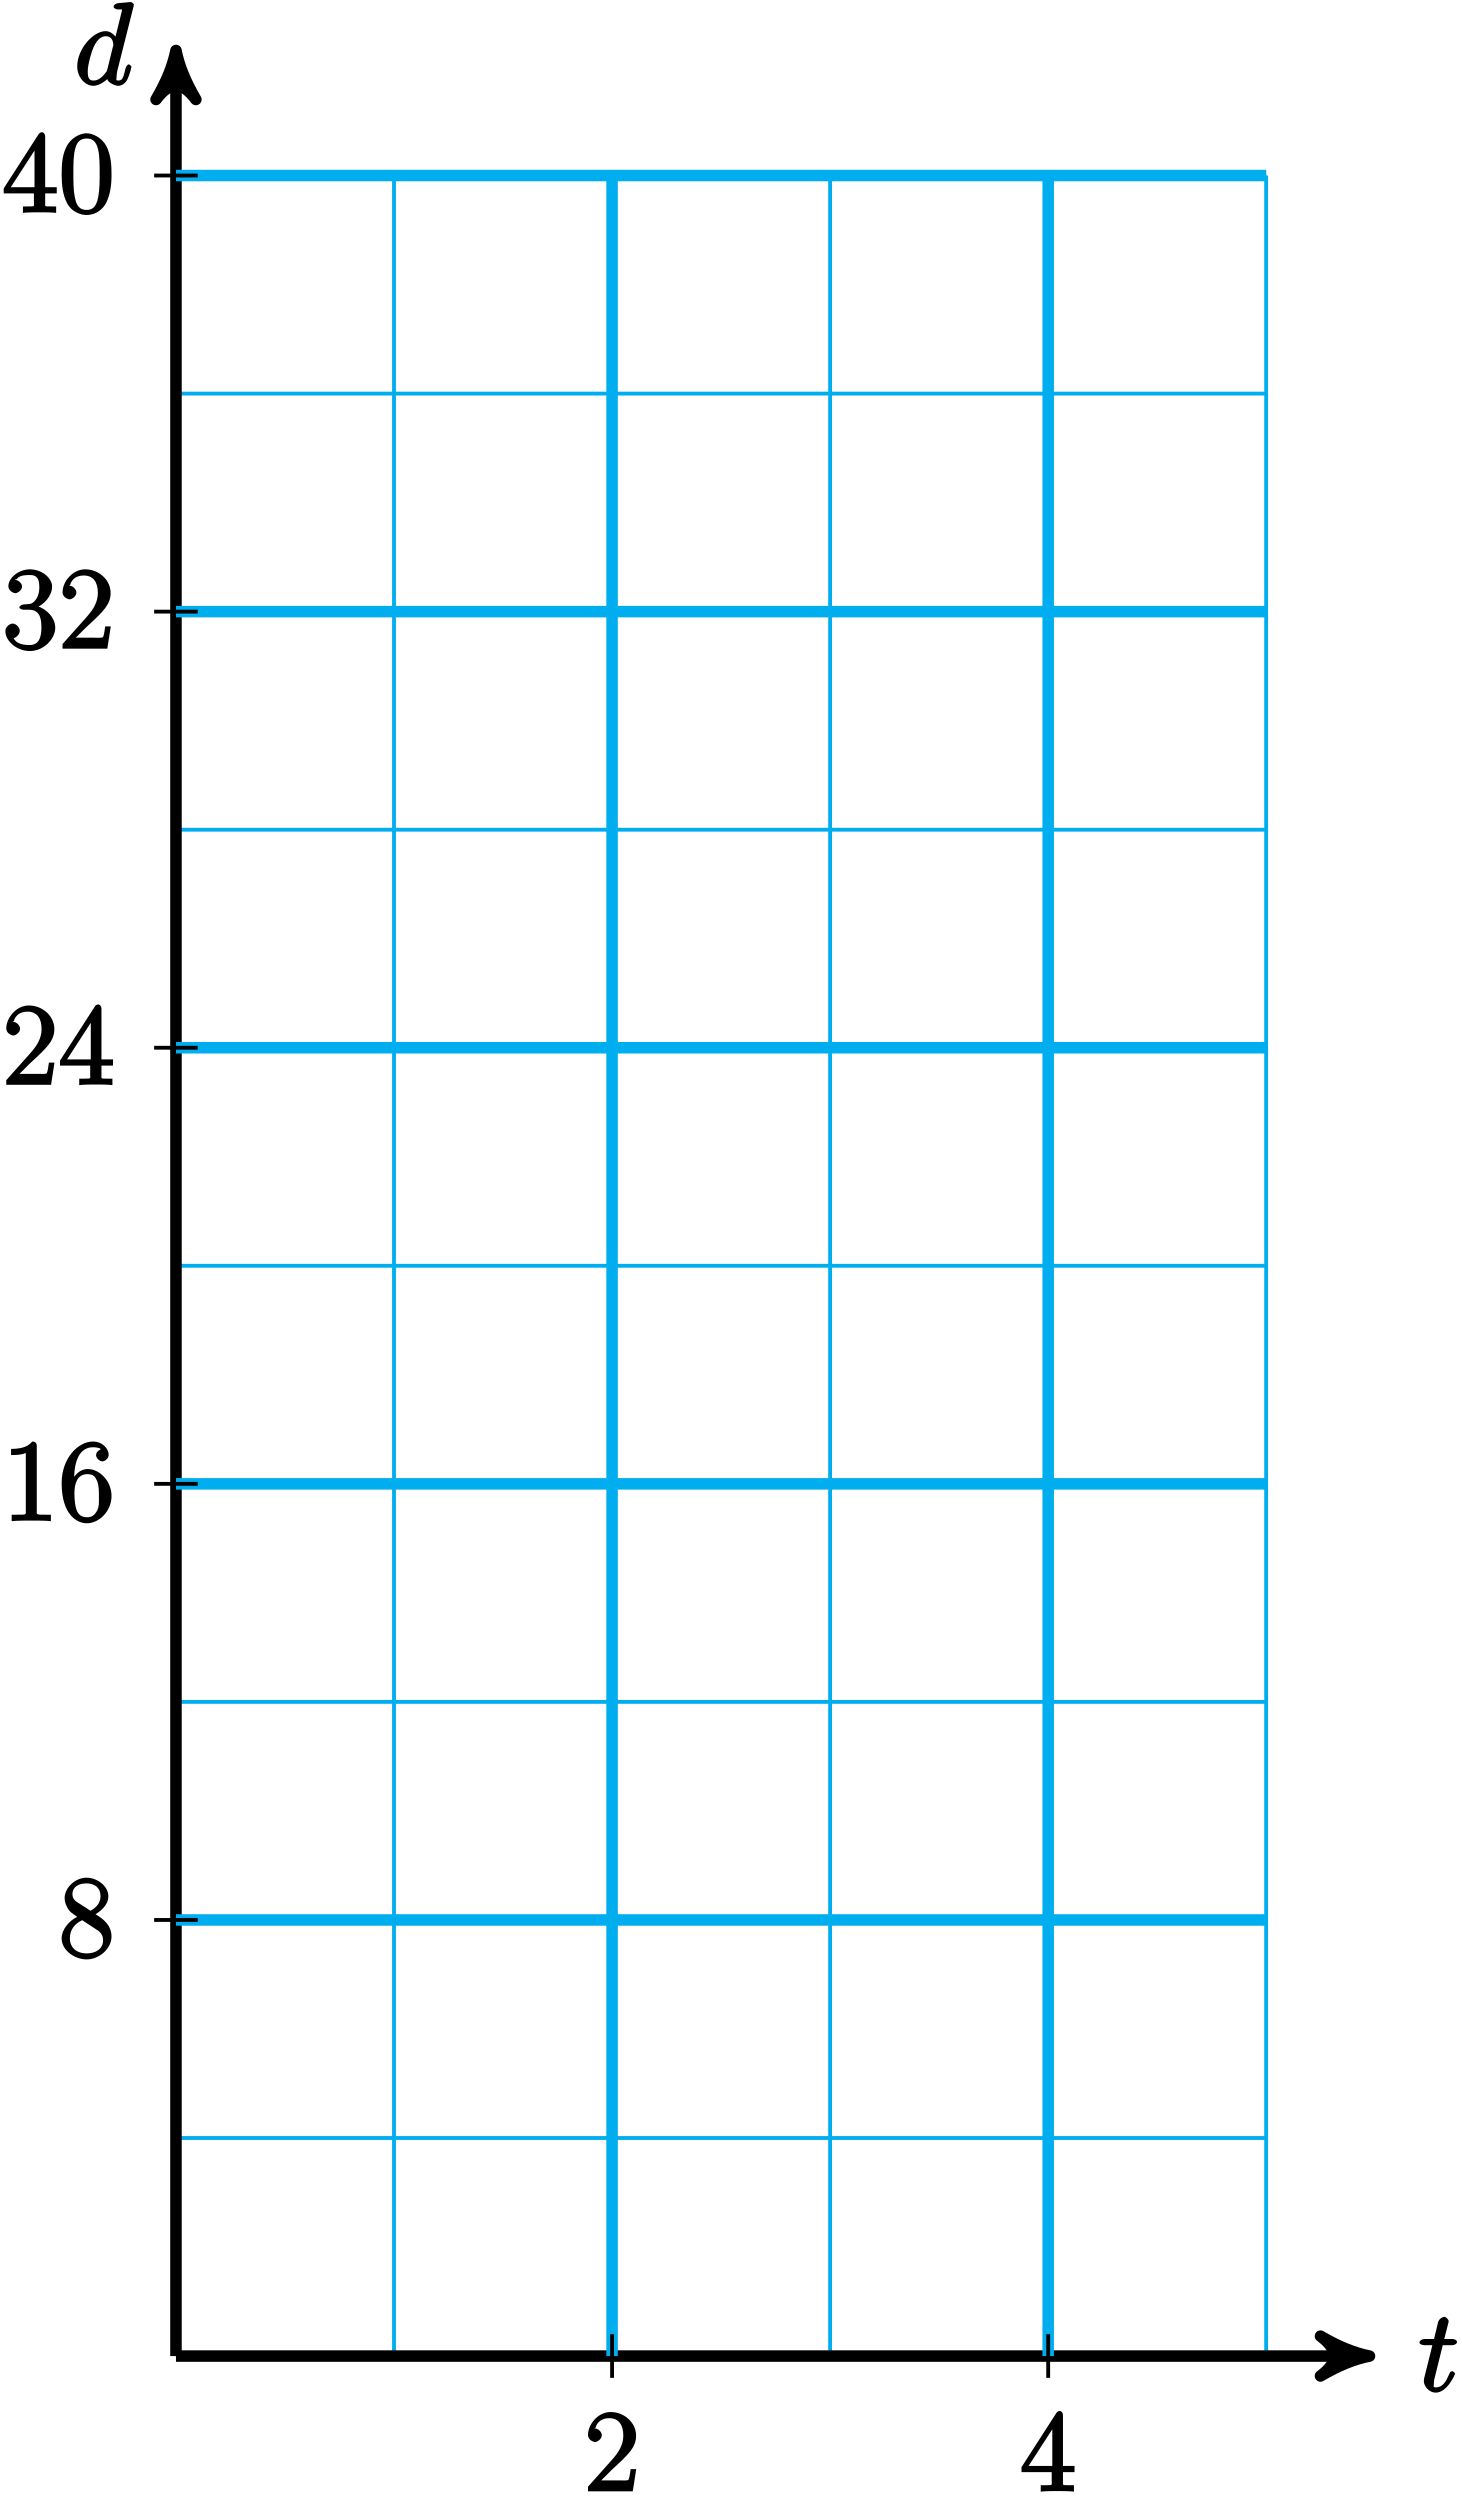
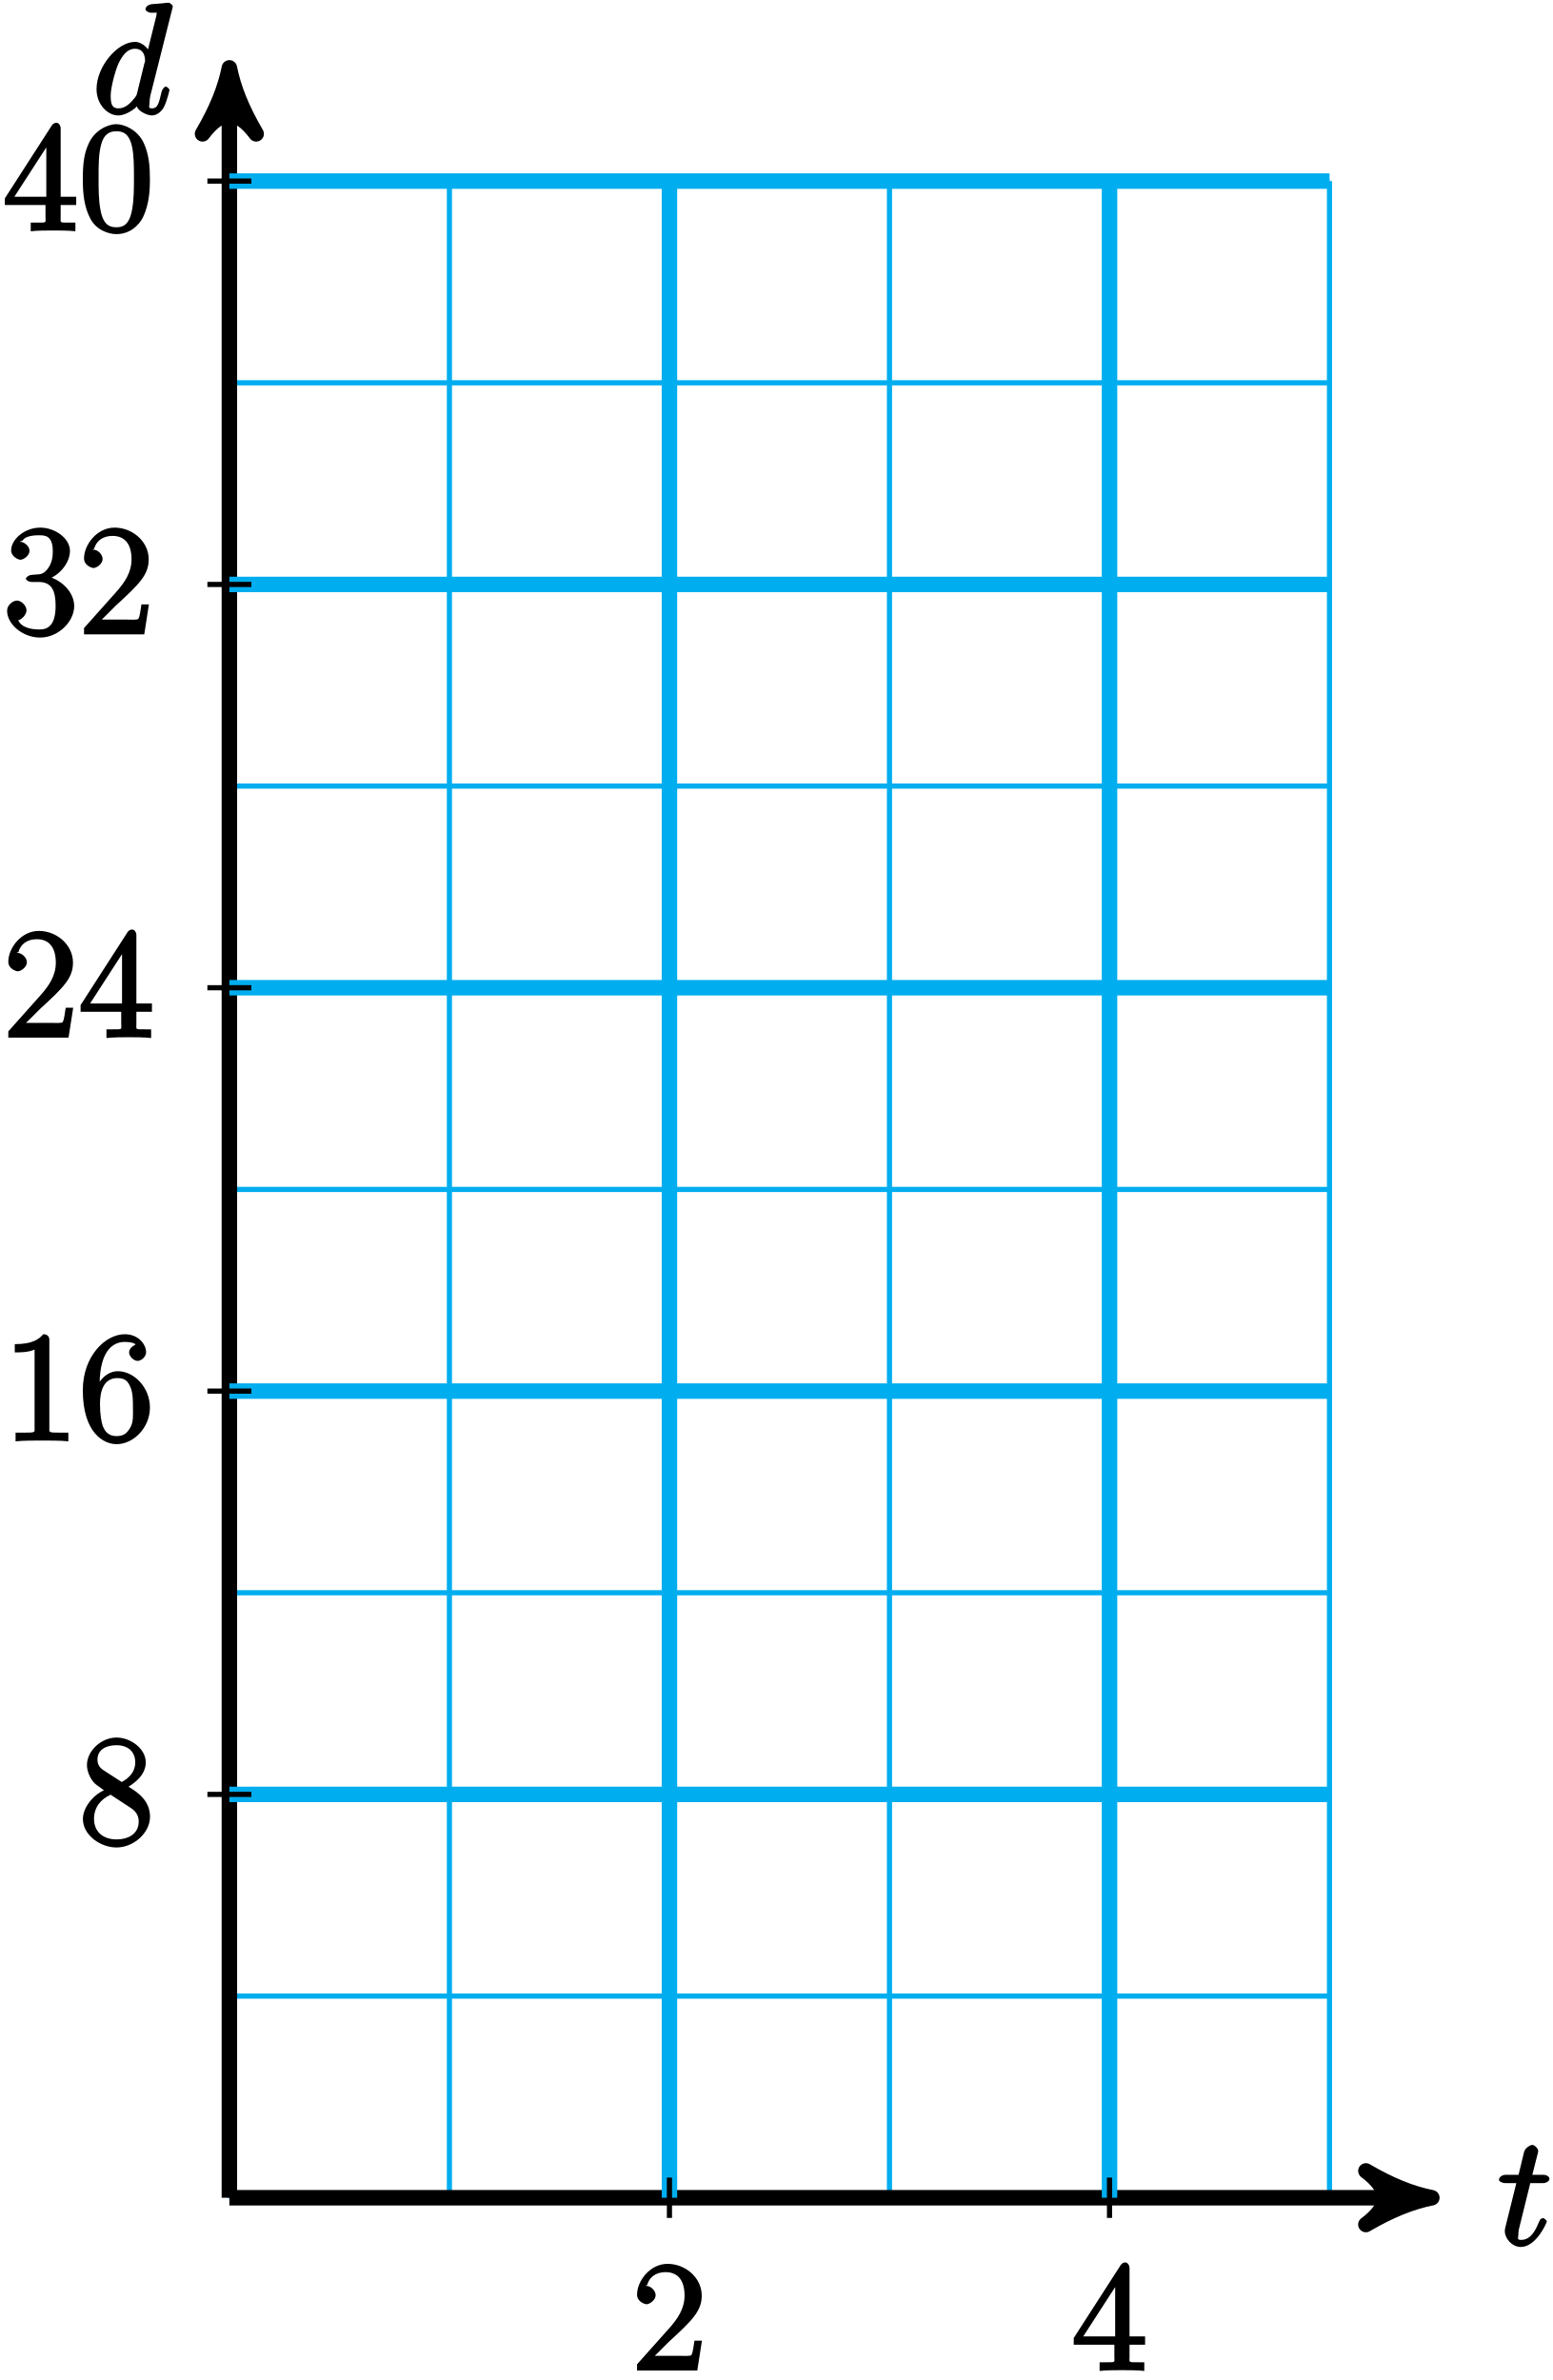
- <svg xmlns="http://www.w3.org/2000/svg" xmlns:xlink="http://www.w3.org/1999/xlink" width="152pt" height="260pt" viewBox="0 0 152 260" version="1.1">
+ <svg xmlns="http://www.w3.org/2000/svg" xmlns:xlink="http://www.w3.org/1999/xlink" width="120pt" height="184pt" viewBox="0 0 120 184" version="1.1">
  <defs>
    <g>
      <symbol overflow="visible" id="glyph0-0">
        <path style="stroke:none;" d="" />
      </symbol>
      <symbol overflow="visible" id="glyph0-1">
        <path style="stroke:none;" d="M 2.406 -4.812 L 3.5 -4.812 C 3.734 -4.812 4 -4.953 4 -5.156 C 4 -5.297 3.781 -5.453 3.531 -5.453 L 2.672 -5.453 L 3.078 -7.047 C 3.125 -7.203 3.125 -7.234 3.125 -7.312 C 3.125 -7.5 2.828 -7.766 2.672 -7.766 C 2.562 -7.766 2.125 -7.578 2.031 -7.203 L 1.609 -5.453 L 0.609 -5.453 C 0.375 -5.453 0.094 -5.297 0.094 -5.062 C 0.094 -4.953 0.344 -4.812 0.578 -4.812 L 1.438 -4.812 L 0.688 -1.797 C 0.578 -1.375 0.547 -1.25 0.547 -1.094 C 0.547 -0.531 1.109 0.125 1.781 0.125 C 2.984 0.125 3.797 -1.766 3.797 -1.859 C 3.797 -1.922 3.578 -2.109 3.516 -2.109 C 3.484 -2.109 3.328 -2.062 3.297 -2.016 C 3.281 -2.016 3.234 -1.891 3.141 -1.703 C 2.891 -1.094 2.516 -0.422 1.812 -0.422 C 1.453 -0.422 1.594 -0.562 1.594 -0.828 C 1.594 -0.844 1.594 -1.062 1.625 -1.203 L 2.516 -4.812 Z M 2.406 -4.812 " />
      </symbol>
      <symbol overflow="visible" id="glyph0-2">
        <path style="stroke:none;" d="M 6.172 -8.141 C 6.188 -8.188 6.203 -8.266 6.203 -8.312 C 6.203 -8.438 5.922 -8.594 5.906 -8.594 C 5.891 -8.594 5.312 -8.547 5.25 -8.531 C 5.047 -8.516 4.859 -8.5 4.656 -8.484 C 4.344 -8.469 4.094 -8.297 4.094 -8.078 C 4.094 -7.953 4.359 -7.812 4.531 -7.812 C 5.109 -7.812 4.953 -7.859 4.953 -7.734 C 4.953 -7.656 4.938 -7.562 4.922 -7.531 L 4.203 -4.625 L 4.516 -4.625 C 4.391 -4.938 3.906 -5.562 3.281 -5.562 C 1.938 -5.562 0.312 -3.672 0.312 -1.906 C 0.312 -0.719 1.172 0.125 1.984 0.125 C 2.641 0.125 3.312 -0.438 3.438 -0.578 C 3.484 -0.234 4.219 0.125 4.578 0.125 C 4.938 0.125 5.328 -0.125 5.547 -0.578 C 5.781 -1.078 5.953 -1.812 5.953 -1.859 C 5.953 -1.906 5.75 -2.109 5.672 -2.109 C 5.562 -2.109 5.391 -1.906 5.344 -1.719 C 5.156 -1.016 5.109 -0.422 4.609 -0.422 C 4.266 -0.422 4.406 -0.578 4.406 -0.812 C 4.406 -0.859 4.406 -1.109 4.484 -1.453 Z M 3.438 -1.562 C 3.375 -1.359 3.422 -1.453 3.25 -1.219 C 2.984 -0.891 2.578 -0.422 2.016 -0.422 C 1.531 -0.422 1.406 -0.703 1.406 -1.406 C 1.406 -2.062 1.781 -3.406 2.016 -3.906 C 2.422 -4.75 2.828 -5.031 3.281 -5.031 C 4.078 -5.031 4.062 -4.203 4.062 -4.094 C 4.062 -4.094 4.078 -4.047 4.016 -3.922 Z M 3.438 -1.562 " />
      </symbol>
      <symbol overflow="visible" id="glyph1-0">
        <path style="stroke:none;" d="" />
      </symbol>
      <symbol overflow="visible" id="glyph1-1">
        <path style="stroke:none;" d="M 5.266 -2.312 L 4.859 -2.312 C 4.797 -1.953 4.75 -1.406 4.625 -1.203 C 4.547 -1.094 3.984 -1.141 3.625 -1.141 L 1.406 -1.141 L 1.516 -0.891 C 1.844 -1.156 2.562 -1.922 2.875 -2.219 C 4.703 -3.891 5.422 -4.609 5.422 -5.797 C 5.422 -7.172 4.172 -8.25 2.781 -8.25 C 1.406 -8.25 0.422 -6.906 0.422 -5.875 C 0.422 -5.266 1.109 -5.125 1.141 -5.125 C 1.406 -5.125 1.859 -5.453 1.859 -5.828 C 1.859 -6.172 1.484 -6.547 1.141 -6.547 C 1.047 -6.547 1.016 -6.547 1.203 -6.609 C 1.359 -7.203 1.859 -7.609 2.625 -7.609 C 3.641 -7.609 4.094 -6.891 4.094 -5.797 C 4.094 -4.781 3.562 -4 2.875 -3.234 L 0.422 -0.484 L 0.422 0 L 5.078 0 L 5.438 -2.312 Z M 5.266 -2.312 " />
      </symbol>
      <symbol overflow="visible" id="glyph1-2">
        <path style="stroke:none;" d="M 4.469 -7.922 C 4.469 -8.156 4.312 -8.359 4.141 -8.359 C 4.047 -8.359 3.891 -8.312 3.797 -8.172 L 0.156 -2.516 L 0.156 -2 L 3.297 -2 L 3.297 -1.047 C 3.297 -0.609 3.438 -0.641 2.562 -0.641 L 2.156 -0.641 L 2.156 0.031 C 2.609 -0.031 3.547 -0.031 3.891 -0.031 C 4.219 -0.031 5.172 -0.031 5.609 0.031 L 5.609 -0.641 L 5.219 -0.641 C 4.344 -0.641 4.469 -0.609 4.469 -1.047 L 4.469 -2 L 5.672 -2 L 5.672 -2.641 L 4.469 -2.641 Z M 3.359 -7 L 3.359 -2.641 L 0.891 -2.641 L 3.641 -6.891 Z M 3.359 -7 " />
      </symbol>
      <symbol overflow="visible" id="glyph1-3">
        <path style="stroke:none;" d="M 3.672 -4.344 C 4.266 -4.672 5.188 -5.328 5.188 -6.328 C 5.188 -7.375 4.031 -8.25 2.922 -8.25 C 1.75 -8.25 0.641 -7.219 0.641 -6.125 C 0.641 -5.719 0.812 -5.219 1.141 -4.812 C 1.281 -4.656 1.297 -4.641 1.953 -4.172 C 1.094 -3.781 0.328 -2.828 0.328 -1.953 C 0.328 -0.688 1.703 0.25 2.922 0.25 C 4.25 0.25 5.516 -0.875 5.516 -2.125 C 5.516 -3.344 4.609 -4 3.844 -4.453 Z M 2.047 -5.641 C 1.891 -5.75 1.453 -5.953 1.453 -6.531 C 1.453 -7.312 2.109 -7.656 2.922 -7.656 C 3.781 -7.656 4.375 -7.188 4.375 -6.328 C 4.375 -5.594 3.891 -5.109 3.328 -4.812 Z M 2.375 -3.891 L 3.828 -2.938 C 4.141 -2.734 4.641 -2.469 4.641 -1.75 C 4.641 -0.844 3.891 -0.375 2.922 -0.375 C 1.906 -0.375 1.188 -0.953 1.188 -1.953 C 1.188 -2.875 1.719 -3.484 2.469 -3.828 Z M 2.375 -3.891 " />
      </symbol>
      <symbol overflow="visible" id="glyph1-4">
        <path style="stroke:none;" d="M 3.594 -7.812 C 3.594 -8.078 3.438 -8.25 3.125 -8.25 C 2.797 -7.875 2.312 -7.484 0.922 -7.484 L 0.922 -6.844 C 1.359 -6.844 1.953 -6.844 2.453 -7.062 L 2.453 -1.062 C 2.453 -0.641 2.578 -0.641 1.531 -0.641 L 0.984 -0.641 L 0.984 0.031 C 1.484 -0.031 2.641 -0.031 3.031 -0.031 C 3.438 -0.031 4.578 -0.031 5.062 0.031 L 5.062 -0.641 L 4.531 -0.641 C 3.484 -0.641 3.594 -0.641 3.594 -1.062 Z M 3.594 -7.812 " />
      </symbol>
      <symbol overflow="visible" id="glyph1-5">
        <path style="stroke:none;" d="M 1.625 -4.297 C 1.625 -7.328 2.938 -7.656 3.578 -7.656 C 4.016 -7.656 4.328 -7.562 4.391 -7.469 C 4.531 -7.469 3.906 -7.312 3.906 -6.828 C 3.906 -6.562 4.25 -6.188 4.562 -6.188 C 4.859 -6.188 5.219 -6.516 5.219 -6.859 C 5.219 -7.484 4.609 -8.25 3.578 -8.25 C 2.062 -8.25 0.328 -6.547 0.328 -3.922 C 0.328 -0.641 1.922 0.25 2.938 0.25 C 4.25 0.25 5.516 -1.031 5.516 -2.578 C 5.516 -4.172 4.25 -5.391 3.047 -5.391 C 1.984 -5.391 1.422 -4.312 1.297 -3.984 L 1.625 -3.984 Z M 2.938 -0.375 C 2.188 -0.375 1.984 -0.891 1.875 -1.141 C 1.766 -1.453 1.656 -2.031 1.656 -2.875 C 1.656 -3.812 1.922 -4.859 3 -4.859 C 3.656 -4.859 3.844 -4.547 4.016 -4.141 C 4.203 -3.703 4.203 -3.109 4.203 -2.594 C 4.203 -1.984 4.25 -1.547 4.031 -1.094 C 3.734 -0.531 3.422 -0.375 2.938 -0.375 Z M 2.938 -0.375 " />
      </symbol>
      <symbol overflow="visible" id="glyph1-6">
        <path style="stroke:none;" d="M 2.203 -4.594 C 2 -4.578 1.781 -4.406 1.781 -4.297 C 1.781 -4.188 2.016 -4.047 2.219 -4.047 L 2.766 -4.047 C 3.797 -4.047 4.078 -3.344 4.078 -2.203 C 4.078 -0.641 3.438 -0.375 2.844 -0.375 C 2.266 -0.375 1.453 -0.484 1.188 -1.094 C 1.328 -1.078 1.828 -1.438 1.828 -1.859 C 1.828 -2.219 1.422 -2.609 1.094 -2.609 C 0.797 -2.609 0.328 -2.281 0.328 -1.828 C 0.328 -0.766 1.547 0.25 2.875 0.25 C 4.297 0.25 5.516 -0.984 5.516 -2.188 C 5.516 -3.281 4.469 -4.297 3.328 -4.5 L 3.328 -4.203 C 4.359 -4.5 5.188 -5.516 5.188 -6.453 C 5.188 -7.406 4.047 -8.25 2.891 -8.25 C 1.703 -8.25 0.641 -7.359 0.641 -6.484 C 0.641 -6.016 1.188 -5.766 1.359 -5.766 C 1.609 -5.766 2.062 -6.094 2.062 -6.453 C 2.062 -6.844 1.609 -7.156 1.344 -7.156 C 1.281 -7.156 1.25 -7.156 1.531 -7.25 C 1.781 -7.703 2.797 -7.656 2.859 -7.656 C 3.25 -7.656 3.859 -7.625 3.859 -6.453 C 3.859 -6.234 3.875 -5.672 3.531 -5.156 C 3.172 -4.625 2.875 -4.641 2.562 -4.625 Z M 2.203 -4.594 " />
      </symbol>
      <symbol overflow="visible" id="glyph1-7">
        <path style="stroke:none;" d="M 5.516 -3.969 C 5.516 -4.953 5.453 -5.922 5.016 -6.844 C 4.531 -7.828 3.516 -8.25 2.922 -8.25 C 2.234 -8.25 1.219 -7.75 0.781 -6.75 C 0.438 -6 0.328 -5.266 0.328 -3.969 C 0.328 -2.812 0.453 -1.828 0.891 -0.984 C 1.344 -0.078 2.297 0.25 2.922 0.25 C 3.953 0.25 4.656 -0.406 4.984 -1.062 C 5.484 -2.109 5.516 -3.281 5.516 -3.969 Z M 2.922 -0.281 C 2.531 -0.281 1.906 -0.344 1.688 -1.656 C 1.547 -2.359 1.547 -3.281 1.547 -4.109 C 1.547 -5.094 1.547 -5.969 1.75 -6.688 C 1.953 -7.484 2.406 -7.703 2.922 -7.703 C 3.375 -7.703 3.891 -7.578 4.125 -6.547 C 4.281 -5.875 4.281 -4.922 4.281 -4.109 C 4.281 -3.312 4.281 -2.406 4.141 -1.672 C 3.922 -0.359 3.328 -0.281 2.922 -0.281 Z M 2.922 -0.281 " />
      </symbol>
    </g>
  </defs>
  <g id="surface1">
-     <path style="fill:none;stroke-width:0.399;stroke-linecap:butt;stroke-linejoin:miter;stroke:rgb(0%,67.839%,93.729%);stroke-opacity:1;stroke-miterlimit:10;" d="M 0.001 -0.001 L 113.388 -0.001 M 0.001 22.678 L 113.388 22.678 M 0.001 45.354 L 113.388 45.354 M 0.001 68.034 L 113.388 68.034 M 0.001 90.71 L 113.388 90.71 M 0.001 113.389 L 113.388 113.389 M 0.001 136.065 L 113.388 136.065 M 0.001 158.741 L 113.388 158.741 M 0.001 181.421 L 113.388 181.421 M 0.001 204.096 L 113.388 204.096 M 0.001 226.768 L 113.388 226.768 M 0.001 -0.001 L 0.001 226.776 M 22.677 -0.001 L 22.677 226.776 M 45.356 -0.001 L 45.356 226.776 M 68.032 -0.001 L 68.032 226.776 M 90.712 -0.001 L 90.712 226.776 M 113.38 -0.001 L 113.38 226.776 " transform="matrix(1,0,0,-1,18.3,245.03)" />
-     <path style="fill:none;stroke-width:1.196;stroke-linecap:butt;stroke-linejoin:miter;stroke:rgb(0%,0%,0%);stroke-opacity:1;stroke-miterlimit:10;" d="M 0.001 -0.001 L 122.852 -0.001 " transform="matrix(1,0,0,-1,18.3,245.03)" />
-     <path style="fill-rule:nonzero;fill:rgb(0%,0%,0%);fill-opacity:1;stroke-width:1.196;stroke-linecap:butt;stroke-linejoin:round;stroke:rgb(0%,0%,0%);stroke-opacity:1;stroke-miterlimit:10;" d="M 1.276 -0.001 C -0.317 0.319 -1.911 0.956 -3.825 2.073 C -1.911 0.639 -1.911 -0.638 -3.825 -2.072 C -1.911 -0.958 -0.317 -0.318 1.276 -0.001 Z M 1.276 -0.001 " transform="matrix(1,0,0,-1,141.1534,245.03)" />
+     <path style="fill:none;stroke-width:0.399;stroke-linecap:butt;stroke-linejoin:miter;stroke:rgb(0%,67.839%,93.729%);stroke-opacity:1;stroke-miterlimit:10;" d="M 0 -0 L 85.04 -0 M 0 15.59 L 85.04 15.59 M 0 31.183 L 85.04 31.183 M 0 46.773 L 85.04 46.773 M 0 62.363 L 85.04 62.363 M 0 77.953 L 85.04 77.953 M 0 93.547 L 85.04 93.547 M 0 109.137 L 85.04 109.137 M 0 124.726 L 85.04 124.726 M 0 140.316 L 85.04 140.316 M 0 155.902 L 85.04 155.902 M 0 -0 L 0 155.91 M 17.008 -0 L 17.008 155.91 M 34.016 -0 L 34.016 155.91 M 51.024 -0 L 51.024 155.91 M 68.032 -0 L 68.032 155.91 M 85.036 -0 L 85.036 155.91 " transform="matrix(1,0,0,-1,17.73,169.91)" />
+     <path style="fill:none;stroke-width:1.196;stroke-linecap:butt;stroke-linejoin:miter;stroke:rgb(0%,0%,0%);stroke-opacity:1;stroke-miterlimit:10;" d="M 0 -0 L 91.672 -0 " transform="matrix(1,0,0,-1,17.73,169.91)" />
+     <path style="fill-rule:nonzero;fill:rgb(0%,0%,0%);fill-opacity:1;stroke-width:1.196;stroke-linecap:butt;stroke-linejoin:round;stroke:rgb(0%,0%,0%);stroke-opacity:1;stroke-miterlimit:10;" d="M 1.273 -0 C -0.32 0.32 -1.914 0.957 -3.824 2.074 C -1.914 0.637 -1.914 -0.637 -3.824 -2.07 C -1.914 -0.957 -0.32 -0.32 1.273 -0 Z M 1.273 -0 " transform="matrix(1,0,0,-1,109.4024,169.91)" />
    <g style="fill:rgb(0%,0%,0%);fill-opacity:1;">
-       <use xlink:href="#glyph0-1" x="147.53" y="248.71" />
+       <use xlink:href="#glyph0-1" x="115.77" y="173.59" />
    </g>
-     <path style="fill:none;stroke-width:1.196;stroke-linecap:butt;stroke-linejoin:miter;stroke:rgb(0%,0%,0%);stroke-opacity:1;stroke-miterlimit:10;" d="M 0.001 -0.001 L 0.001 238.51 " transform="matrix(1,0,0,-1,18.3,245.03)" />
-     <path style="fill-rule:nonzero;fill:rgb(0%,0%,0%);fill-opacity:1;stroke-width:1.196;stroke-linecap:butt;stroke-linejoin:round;stroke:rgb(0%,0%,0%);stroke-opacity:1;stroke-miterlimit:10;" d="M 1.275 -0.001 C -0.319 0.32 -1.913 0.956 -3.827 2.073 C -1.913 0.636 -1.913 -0.637 -3.827 -2.071 C -1.913 -0.958 -0.319 -0.317 1.275 -0.001 Z M 1.275 -0.001 " transform="matrix(0,-1,-1,0,18.3,6.52101)" />
+     <path style="fill:none;stroke-width:1.196;stroke-linecap:butt;stroke-linejoin:miter;stroke:rgb(0%,0%,0%);stroke-opacity:1;stroke-miterlimit:10;" d="M 0 -0 L 0 163.39 " transform="matrix(1,0,0,-1,17.73,169.91)" />
+     <path style="fill-rule:nonzero;fill:rgb(0%,0%,0%);fill-opacity:1;stroke-width:1.196;stroke-linecap:butt;stroke-linejoin:round;stroke:rgb(0%,0%,0%);stroke-opacity:1;stroke-miterlimit:10;" d="M 1.274 -0 C -0.32 0.32 -1.913 0.957 -3.828 2.074 C -1.913 0.636 -1.913 -0.637 -3.828 -2.071 C -1.913 -0.958 -0.32 -0.317 1.274 -0 Z M 1.274 -0 " transform="matrix(0,-1,-1,0,17.73,6.5201)" />
    <g style="fill:rgb(0%,0%,0%);fill-opacity:1;">
-       <use xlink:href="#glyph0-2" x="7.72" y="8.8" />
+       <use xlink:href="#glyph0-2" x="7.15" y="8.8" />
    </g>
-     <path style="fill:none;stroke-width:1.196;stroke-linecap:butt;stroke-linejoin:miter;stroke:rgb(0%,67.839%,93.729%);stroke-opacity:1;stroke-miterlimit:10;" d="M 45.356 -0.001 L 45.356 226.776 " transform="matrix(1,0,0,-1,18.3,245.03)" />
-     <path style="fill:none;stroke-width:0.399;stroke-linecap:butt;stroke-linejoin:miter;stroke:rgb(0%,0%,0%);stroke-opacity:1;stroke-miterlimit:10;" d="M 45.356 2.268 L 45.356 -2.267 " transform="matrix(1,0,0,-1,18.3,245.03)" />
+     <path style="fill:none;stroke-width:1.196;stroke-linecap:butt;stroke-linejoin:miter;stroke:rgb(0%,67.839%,93.729%);stroke-opacity:1;stroke-miterlimit:10;" d="M 34.016 -0 L 34.016 155.91 " transform="matrix(1,0,0,-1,17.73,169.91)" />
+     <path style="fill:none;stroke-width:0.399;stroke-linecap:butt;stroke-linejoin:miter;stroke:rgb(0%,0%,0%);stroke-opacity:1;stroke-miterlimit:10;" d="M 34.016 1.558 L 34.016 -1.559 " transform="matrix(1,0,0,-1,17.73,169.91)" />
    <g style="fill:rgb(0%,0%,0%);fill-opacity:1;">
-       <use xlink:href="#glyph1-1" x="60.73" y="259.1" />
+       <use xlink:href="#glyph1-1" x="48.82" y="183.27" />
    </g>
-     <path style="fill:none;stroke-width:1.196;stroke-linecap:butt;stroke-linejoin:miter;stroke:rgb(0%,67.839%,93.729%);stroke-opacity:1;stroke-miterlimit:10;" d="M 90.712 -0.001 L 90.712 226.776 " transform="matrix(1,0,0,-1,18.3,245.03)" />
-     <path style="fill:none;stroke-width:0.399;stroke-linecap:butt;stroke-linejoin:miter;stroke:rgb(0%,0%,0%);stroke-opacity:1;stroke-miterlimit:10;" d="M 90.712 2.268 L 90.712 -2.267 " transform="matrix(1,0,0,-1,18.3,245.03)" />
+     <path style="fill:none;stroke-width:1.196;stroke-linecap:butt;stroke-linejoin:miter;stroke:rgb(0%,67.839%,93.729%);stroke-opacity:1;stroke-miterlimit:10;" d="M 68.032 -0 L 68.032 155.91 " transform="matrix(1,0,0,-1,17.73,169.91)" />
+     <path style="fill:none;stroke-width:0.399;stroke-linecap:butt;stroke-linejoin:miter;stroke:rgb(0%,0%,0%);stroke-opacity:1;stroke-miterlimit:10;" d="M 68.032 1.558 L 68.032 -1.559 " transform="matrix(1,0,0,-1,17.73,169.91)" />
    <g style="fill:rgb(0%,0%,0%);fill-opacity:1;">
-       <use xlink:href="#glyph1-2" x="106.08" y="259.1" />
+       <use xlink:href="#glyph1-2" x="82.84" y="183.27" />
    </g>
-     <path style="fill:none;stroke-width:1.196;stroke-linecap:butt;stroke-linejoin:miter;stroke:rgb(0%,67.839%,93.729%);stroke-opacity:1;stroke-miterlimit:10;" d="M 0.001 45.354 L 113.388 45.354 " transform="matrix(1,0,0,-1,18.3,245.03)" />
-     <path style="fill:none;stroke-width:0.399;stroke-linecap:butt;stroke-linejoin:miter;stroke:rgb(0%,0%,0%);stroke-opacity:1;stroke-miterlimit:10;" d="M 2.266 45.354 L -2.269 45.354 " transform="matrix(1,0,0,-1,18.3,245.03)" />
+     <path style="fill:none;stroke-width:1.196;stroke-linecap:butt;stroke-linejoin:miter;stroke:rgb(0%,67.839%,93.729%);stroke-opacity:1;stroke-miterlimit:10;" d="M 0 31.183 L 85.04 31.183 " transform="matrix(1,0,0,-1,17.73,169.91)" />
+     <path style="fill:none;stroke-width:0.399;stroke-linecap:butt;stroke-linejoin:miter;stroke:rgb(0%,0%,0%);stroke-opacity:1;stroke-miterlimit:10;" d="M 1.7 31.183 L -1.699 31.183 " transform="matrix(1,0,0,-1,17.73,169.91)" />
    <g style="fill:rgb(0%,0%,0%);fill-opacity:1;">
-       <use xlink:href="#glyph1-3" x="6.08" y="203.53" />
+       <use xlink:href="#glyph1-3" x="6.08" y="142.58" />
    </g>
-     <path style="fill:none;stroke-width:1.196;stroke-linecap:butt;stroke-linejoin:miter;stroke:rgb(0%,67.839%,93.729%);stroke-opacity:1;stroke-miterlimit:10;" d="M 0.001 90.71 L 113.388 90.71 " transform="matrix(1,0,0,-1,18.3,245.03)" />
-     <path style="fill:none;stroke-width:0.399;stroke-linecap:butt;stroke-linejoin:miter;stroke:rgb(0%,0%,0%);stroke-opacity:1;stroke-miterlimit:10;" d="M 2.266 90.71 L -2.269 90.71 " transform="matrix(1,0,0,-1,18.3,245.03)" />
+     <path style="fill:none;stroke-width:1.196;stroke-linecap:butt;stroke-linejoin:miter;stroke:rgb(0%,67.839%,93.729%);stroke-opacity:1;stroke-miterlimit:10;" d="M 0 62.363 L 85.04 62.363 " transform="matrix(1,0,0,-1,17.73,169.91)" />
+     <path style="fill:none;stroke-width:0.399;stroke-linecap:butt;stroke-linejoin:miter;stroke:rgb(0%,0%,0%);stroke-opacity:1;stroke-miterlimit:10;" d="M 1.7 62.363 L -1.699 62.363 " transform="matrix(1,0,0,-1,17.73,169.91)" />
    <g style="fill:rgb(0%,0%,0%);fill-opacity:1;">
-       <use xlink:href="#glyph1-4" x="0.23" y="158.17" />
-       <use xlink:href="#glyph1-5" x="6.083" y="158.17" />
+       <use xlink:href="#glyph1-4" x="0.22" y="111.4" />
+       <use xlink:href="#glyph1-5" x="6.073" y="111.4" />
    </g>
-     <path style="fill:none;stroke-width:1.196;stroke-linecap:butt;stroke-linejoin:miter;stroke:rgb(0%,67.839%,93.729%);stroke-opacity:1;stroke-miterlimit:10;" d="M 0.001 136.065 L 113.388 136.065 " transform="matrix(1,0,0,-1,18.3,245.03)" />
-     <path style="fill:none;stroke-width:0.399;stroke-linecap:butt;stroke-linejoin:miter;stroke:rgb(0%,0%,0%);stroke-opacity:1;stroke-miterlimit:10;" d="M 2.266 136.065 L -2.269 136.065 " transform="matrix(1,0,0,-1,18.3,245.03)" />
+     <path style="fill:none;stroke-width:1.196;stroke-linecap:butt;stroke-linejoin:miter;stroke:rgb(0%,67.839%,93.729%);stroke-opacity:1;stroke-miterlimit:10;" d="M 0 93.547 L 85.04 93.547 " transform="matrix(1,0,0,-1,17.73,169.91)" />
+     <path style="fill:none;stroke-width:0.399;stroke-linecap:butt;stroke-linejoin:miter;stroke:rgb(0%,0%,0%);stroke-opacity:1;stroke-miterlimit:10;" d="M 1.7 93.547 L -1.699 93.547 " transform="matrix(1,0,0,-1,17.73,169.91)" />
    <g style="fill:rgb(0%,0%,0%);fill-opacity:1;">
-       <use xlink:href="#glyph1-1" x="0.23" y="112.82" />
-       <use xlink:href="#glyph1-2" x="6.083" y="112.82" />
+       <use xlink:href="#glyph1-1" x="0.22" y="80.22" />
+       <use xlink:href="#glyph1-2" x="6.073" y="80.22" />
    </g>
-     <path style="fill:none;stroke-width:1.196;stroke-linecap:butt;stroke-linejoin:miter;stroke:rgb(0%,67.839%,93.729%);stroke-opacity:1;stroke-miterlimit:10;" d="M 0.001 181.421 L 113.388 181.421 " transform="matrix(1,0,0,-1,18.3,245.03)" />
-     <path style="fill:none;stroke-width:0.399;stroke-linecap:butt;stroke-linejoin:miter;stroke:rgb(0%,0%,0%);stroke-opacity:1;stroke-miterlimit:10;" d="M 2.266 181.421 L -2.269 181.421 " transform="matrix(1,0,0,-1,18.3,245.03)" />
+     <path style="fill:none;stroke-width:1.196;stroke-linecap:butt;stroke-linejoin:miter;stroke:rgb(0%,67.839%,93.729%);stroke-opacity:1;stroke-miterlimit:10;" d="M 0 124.726 L 85.04 124.726 " transform="matrix(1,0,0,-1,17.73,169.91)" />
+     <path style="fill:none;stroke-width:0.399;stroke-linecap:butt;stroke-linejoin:miter;stroke:rgb(0%,0%,0%);stroke-opacity:1;stroke-miterlimit:10;" d="M 1.7 124.726 L -1.699 124.726 " transform="matrix(1,0,0,-1,17.73,169.91)" />
    <g style="fill:rgb(0%,0%,0%);fill-opacity:1;">
-       <use xlink:href="#glyph1-6" x="0.23" y="67.46" />
-       <use xlink:href="#glyph1-1" x="6.083" y="67.46" />
+       <use xlink:href="#glyph1-6" x="0.22" y="49.04" />
+       <use xlink:href="#glyph1-1" x="6.073" y="49.04" />
    </g>
-     <path style="fill:none;stroke-width:1.196;stroke-linecap:butt;stroke-linejoin:miter;stroke:rgb(0%,67.839%,93.729%);stroke-opacity:1;stroke-miterlimit:10;" d="M 0.001 226.776 L 113.388 226.776 " transform="matrix(1,0,0,-1,18.3,245.03)" />
-     <path style="fill:none;stroke-width:0.399;stroke-linecap:butt;stroke-linejoin:miter;stroke:rgb(0%,0%,0%);stroke-opacity:1;stroke-miterlimit:10;" d="M 2.266 226.776 L -2.269 226.776 " transform="matrix(1,0,0,-1,18.3,245.03)" />
+     <path style="fill:none;stroke-width:1.196;stroke-linecap:butt;stroke-linejoin:miter;stroke:rgb(0%,67.839%,93.729%);stroke-opacity:1;stroke-miterlimit:10;" d="M 0 155.91 L 85.04 155.91 " transform="matrix(1,0,0,-1,17.73,169.91)" />
+     <path style="fill:none;stroke-width:0.399;stroke-linecap:butt;stroke-linejoin:miter;stroke:rgb(0%,0%,0%);stroke-opacity:1;stroke-miterlimit:10;" d="M 1.7 155.91 L -1.699 155.91 " transform="matrix(1,0,0,-1,17.73,169.91)" />
    <g style="fill:rgb(0%,0%,0%);fill-opacity:1;">
-       <use xlink:href="#glyph1-2" x="0.23" y="22.11" />
-       <use xlink:href="#glyph1-7" x="6.083" y="22.11" />
+       <use xlink:href="#glyph1-2" x="0.22" y="17.85" />
+       <use xlink:href="#glyph1-7" x="6.073" y="17.85" />
    </g>
  </g>
</svg>
